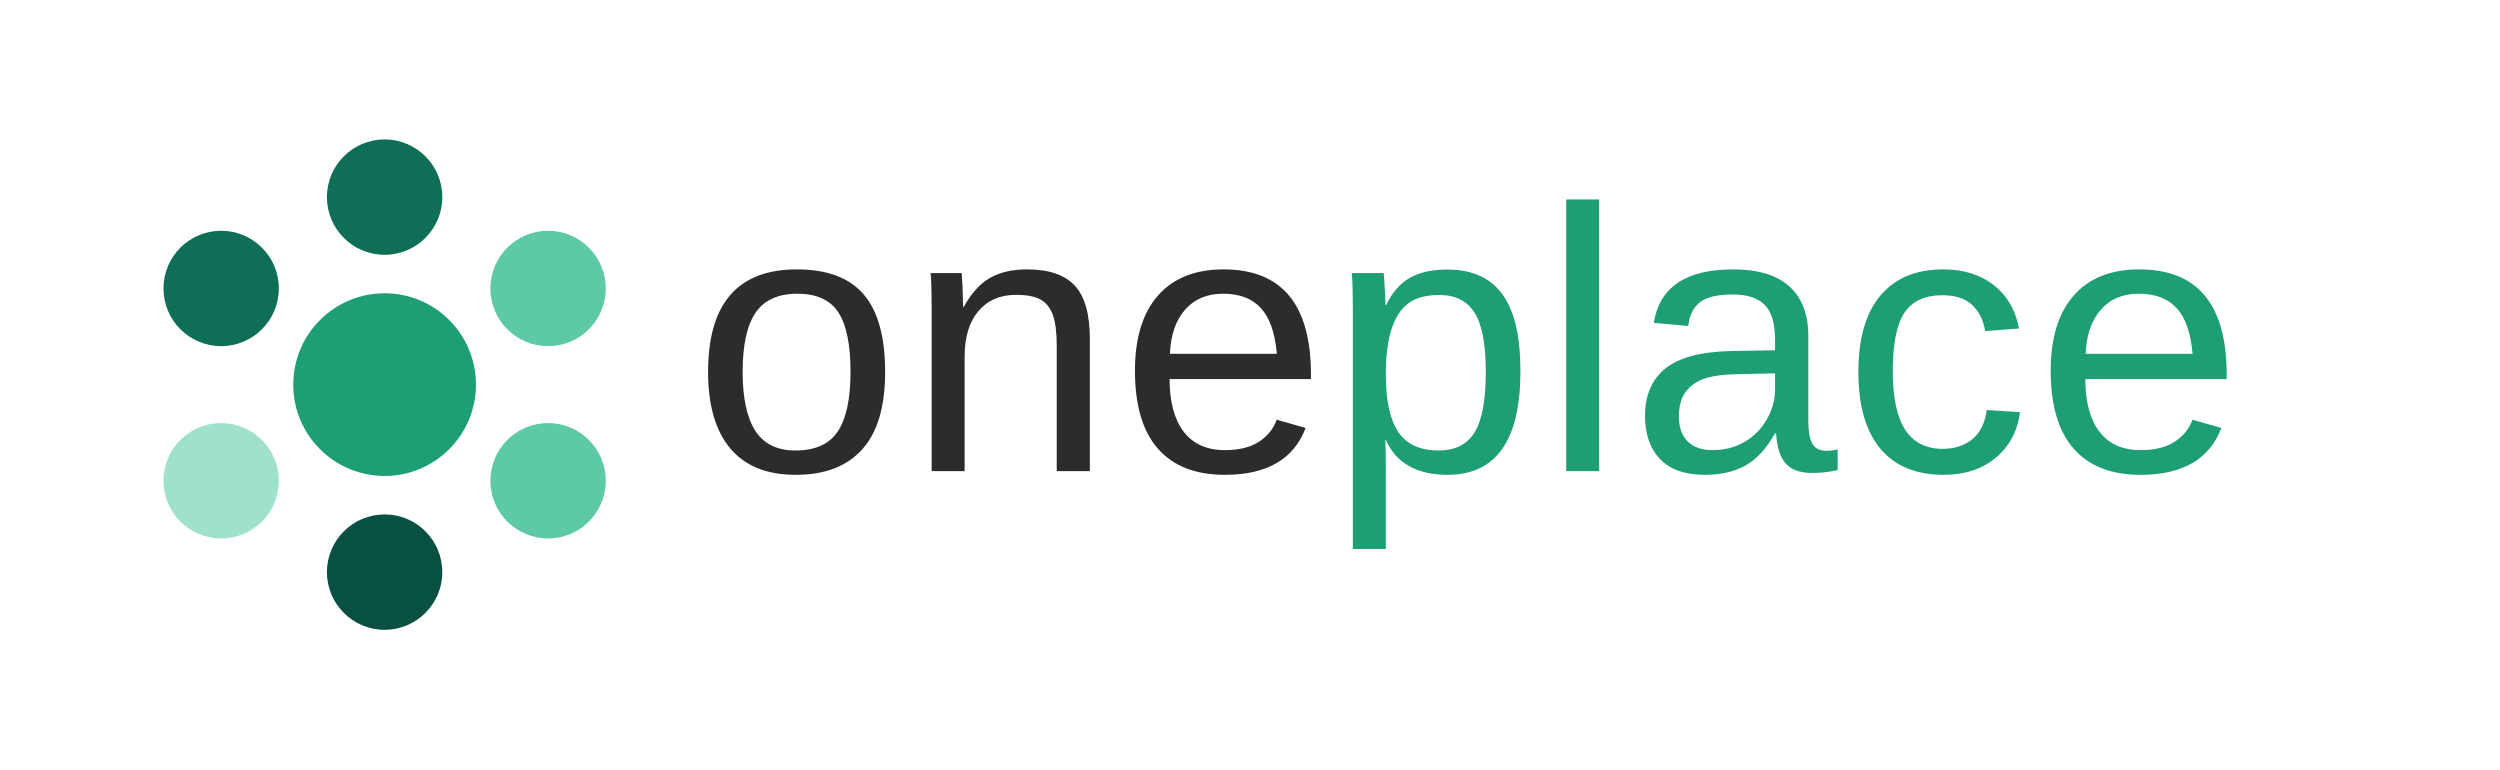
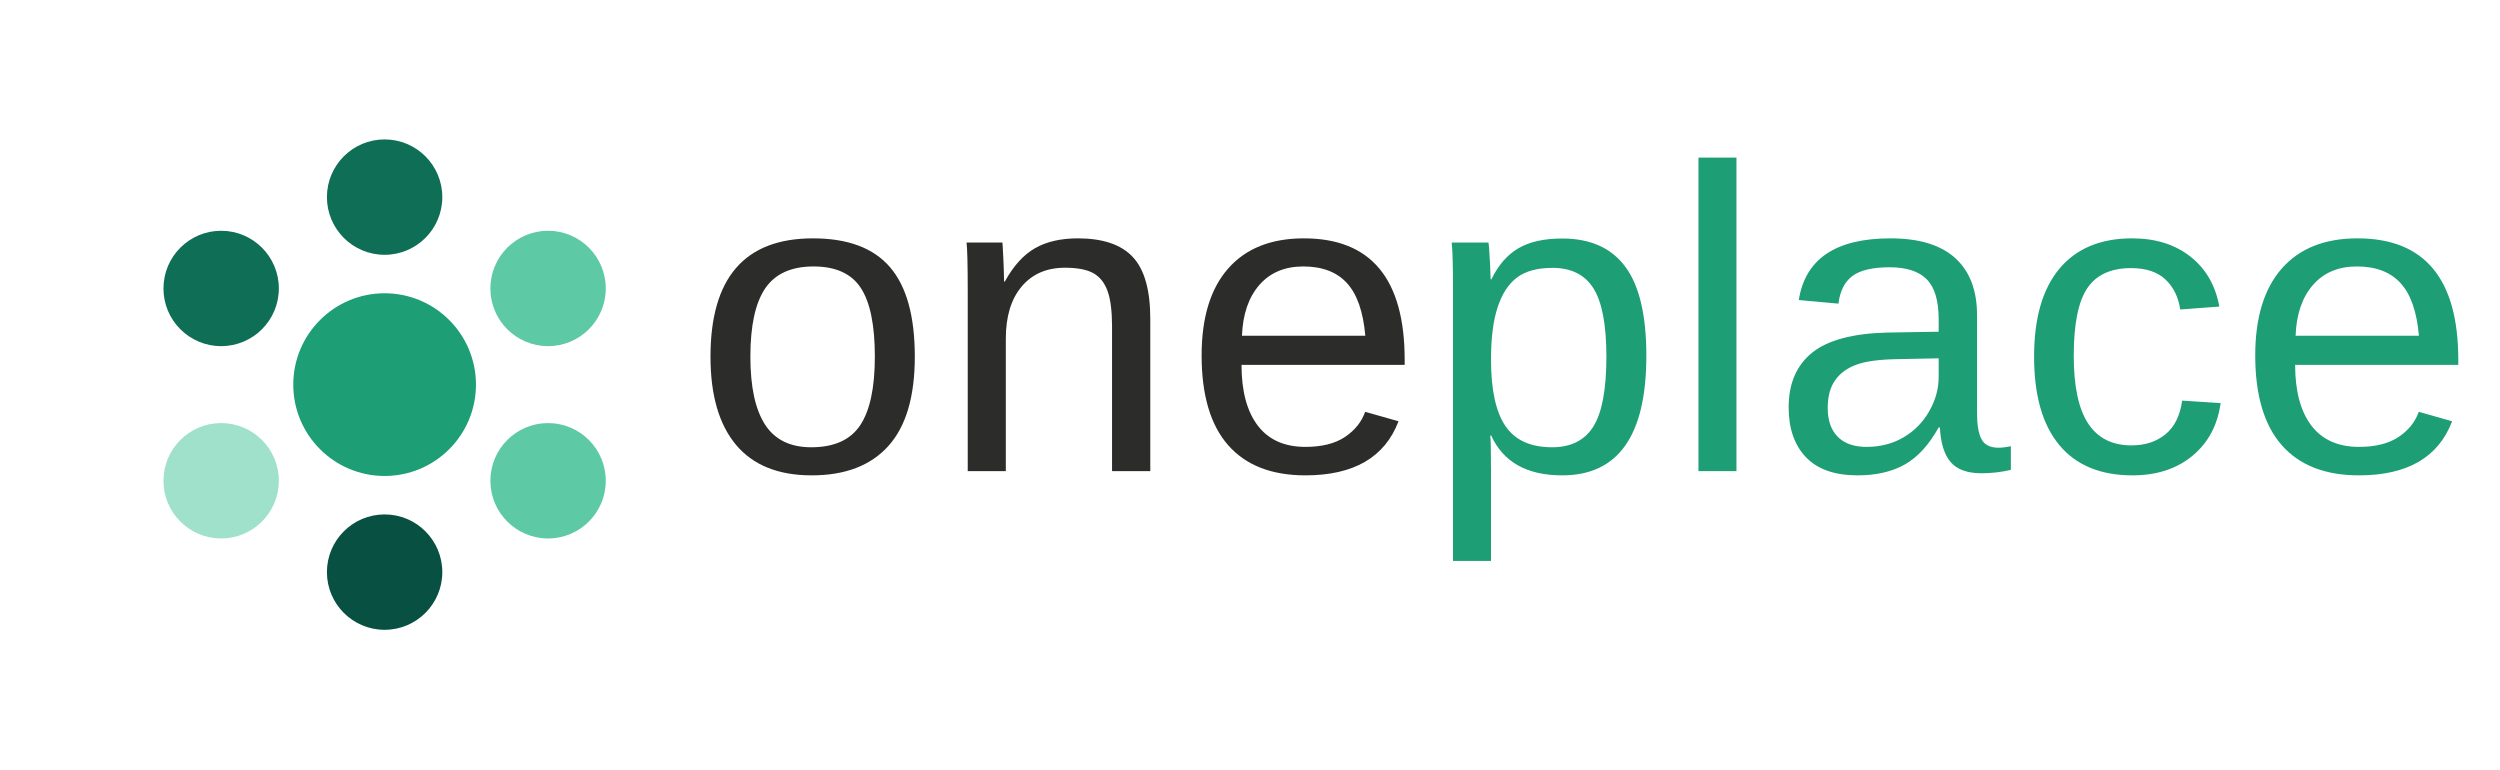
<svg xmlns="http://www.w3.org/2000/svg" width="520" height="160" viewBox="0 0 520 160">
  <defs>
    <style>
      .logo-text { fill: #2C2C2A; }
      .logo-sub  { fill: #1D9E75; }
      .d1 { fill: #1D9E75; }
      .d2 { fill: #0F6E56; }
      .d3 { fill: #5DCAA5; }
      .d4 { fill: #085041; }
      .d5 { fill: #9FE1CB; }
      @media (prefers-color-scheme: dark) {
        .logo-text { fill: #F1EFE8; }
        .logo-sub  { fill: #9FE1CB; }
        .d1 { fill: #1D9E75; }
        .d2 { fill: #5DCAA5; }
        .d3 { fill: #0F6E56; }
        .d4 { fill: #9FE1CB; }
        .d5 { fill: #085041; }
      }
    </style>
  </defs>
  <circle class="d1" cx="80" cy="80" r="19" />
  <circle class="d2" cx="80" cy="41" r="12" />
  <circle class="d3" cx="114" cy="60" r="12" />
  <circle class="d3" cx="114" cy="100" r="12" />
  <circle class="d4" cx="80" cy="119" r="12" />
  <circle class="d5" cx="46" cy="100" r="12" />
  <circle class="d2" cx="46" cy="60" r="12" />
-   <text x="144" y="98" font-family="system-ui, -apple-system, 'Helvetica Neue', Arial, sans-serif" font-size="78" font-weight="500" letter-spacing="1" class="logo-text">one<tspan class="logo-sub">place</tspan>
+   <text x="144" y="98" font-family="system-ui, -apple-system, 'Helvetica Neue', Arial, sans-serif" font-size="90" font-weight="500" letter-spacing="1" class="logo-text">one<tspan class="logo-sub">place</tspan>
  </text>
</svg>
